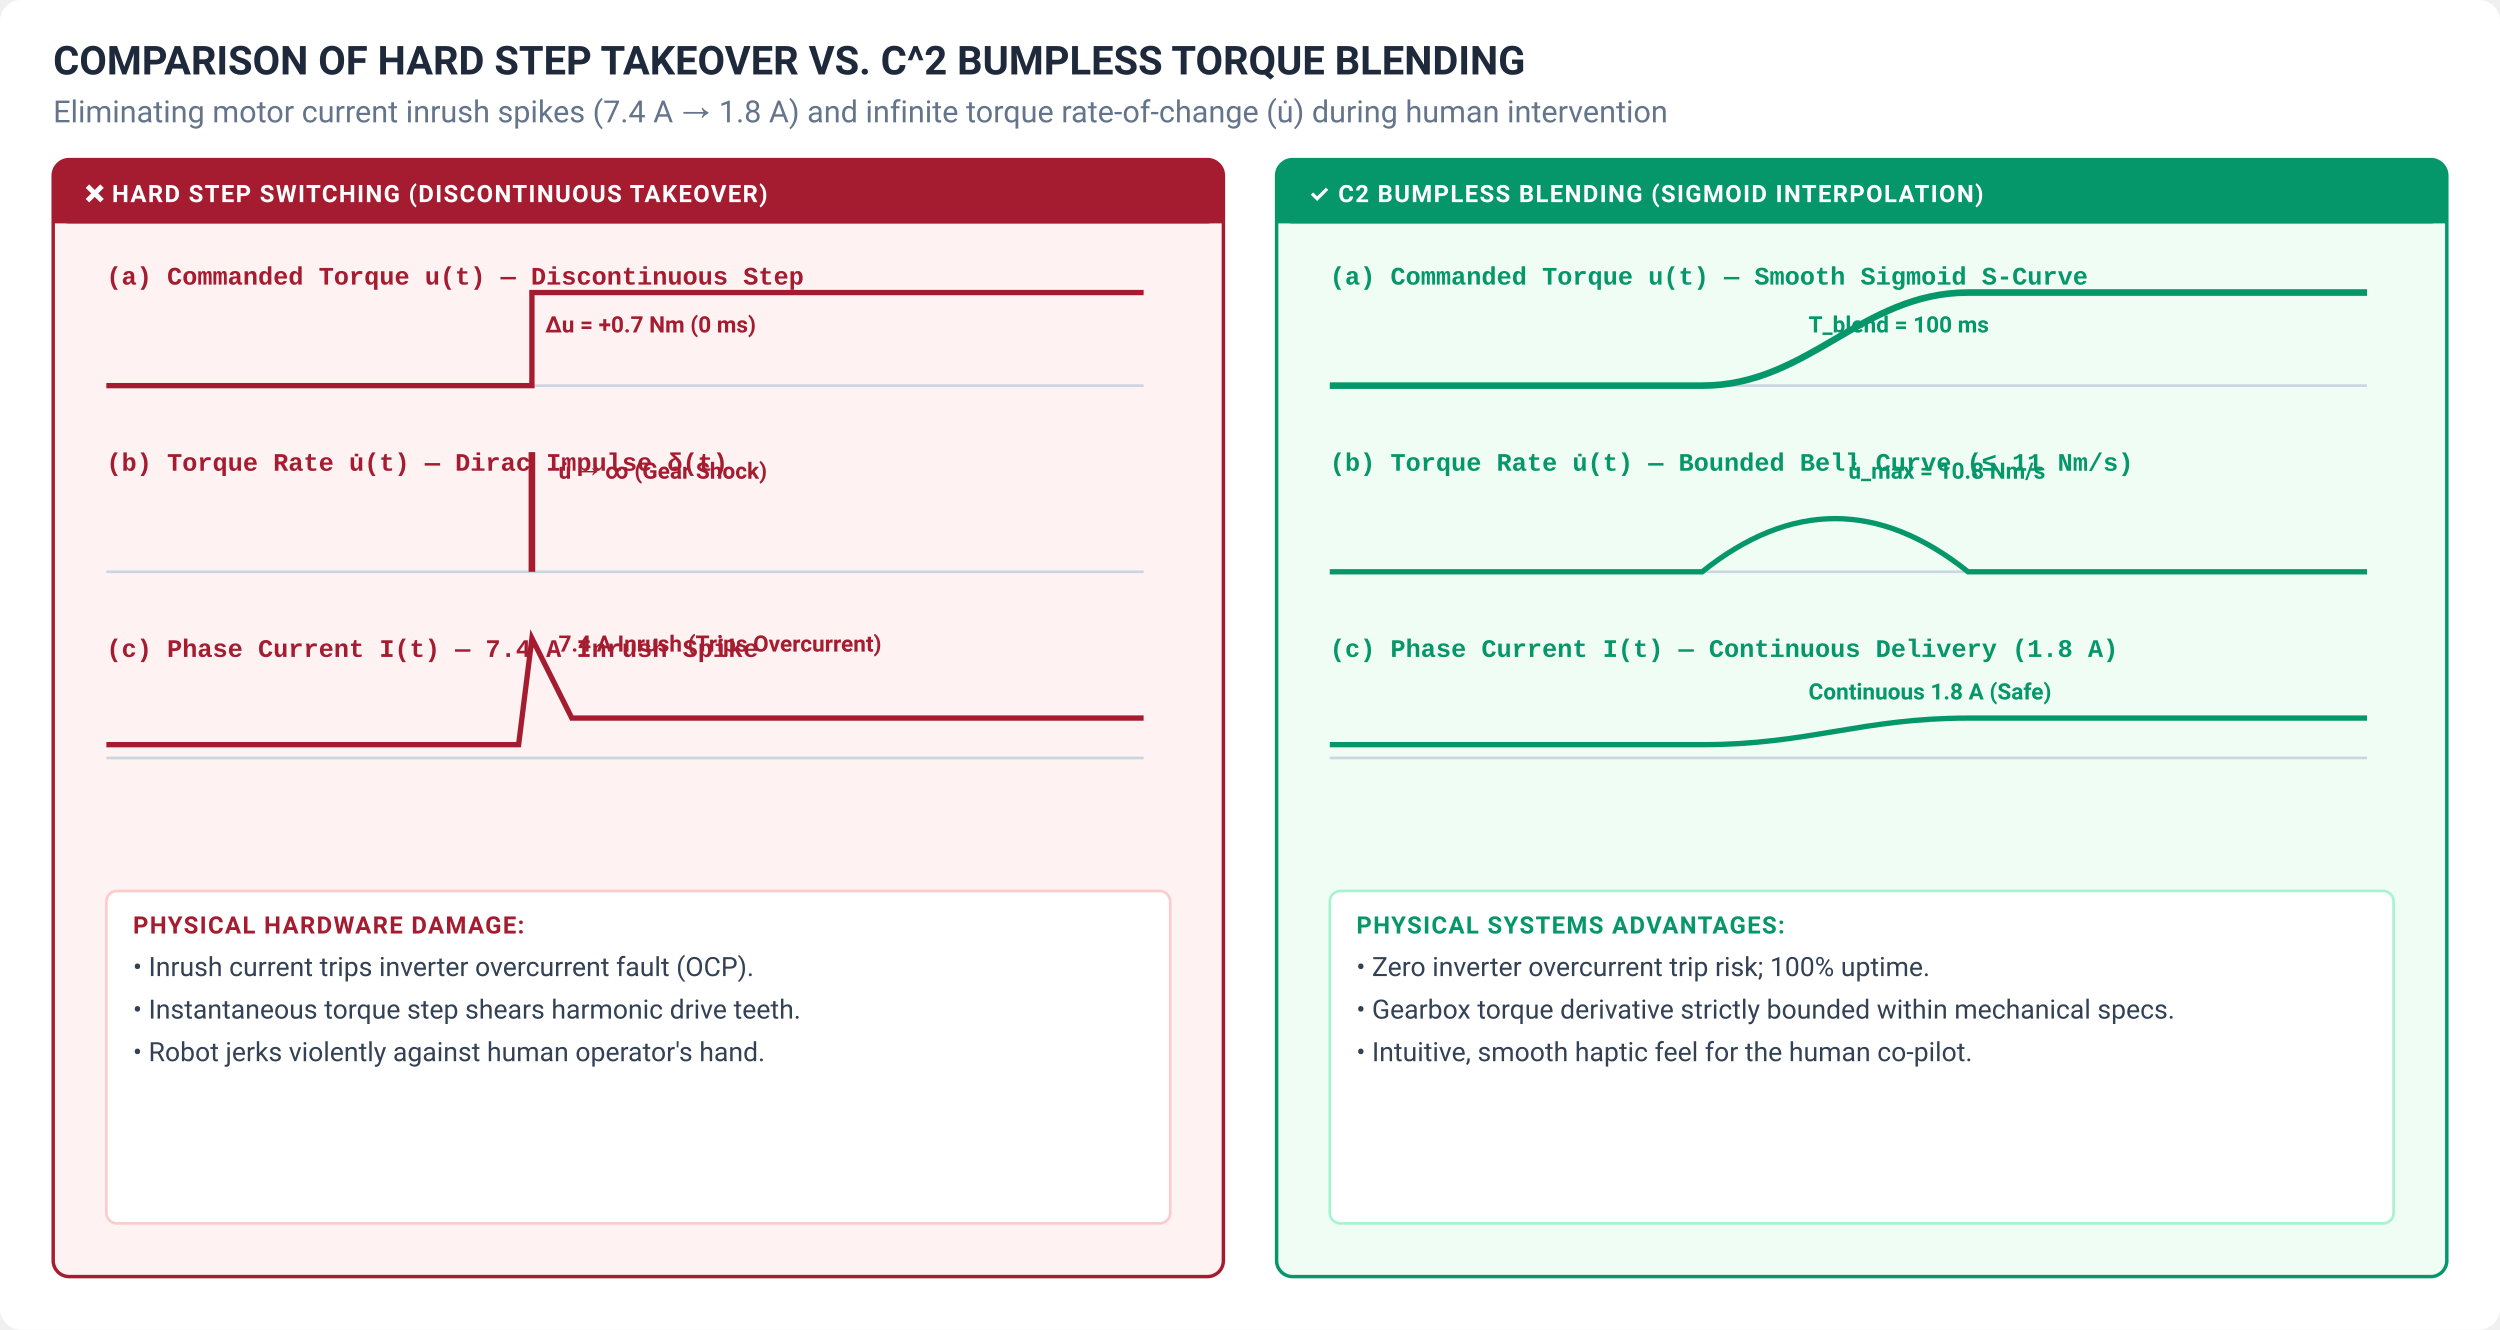
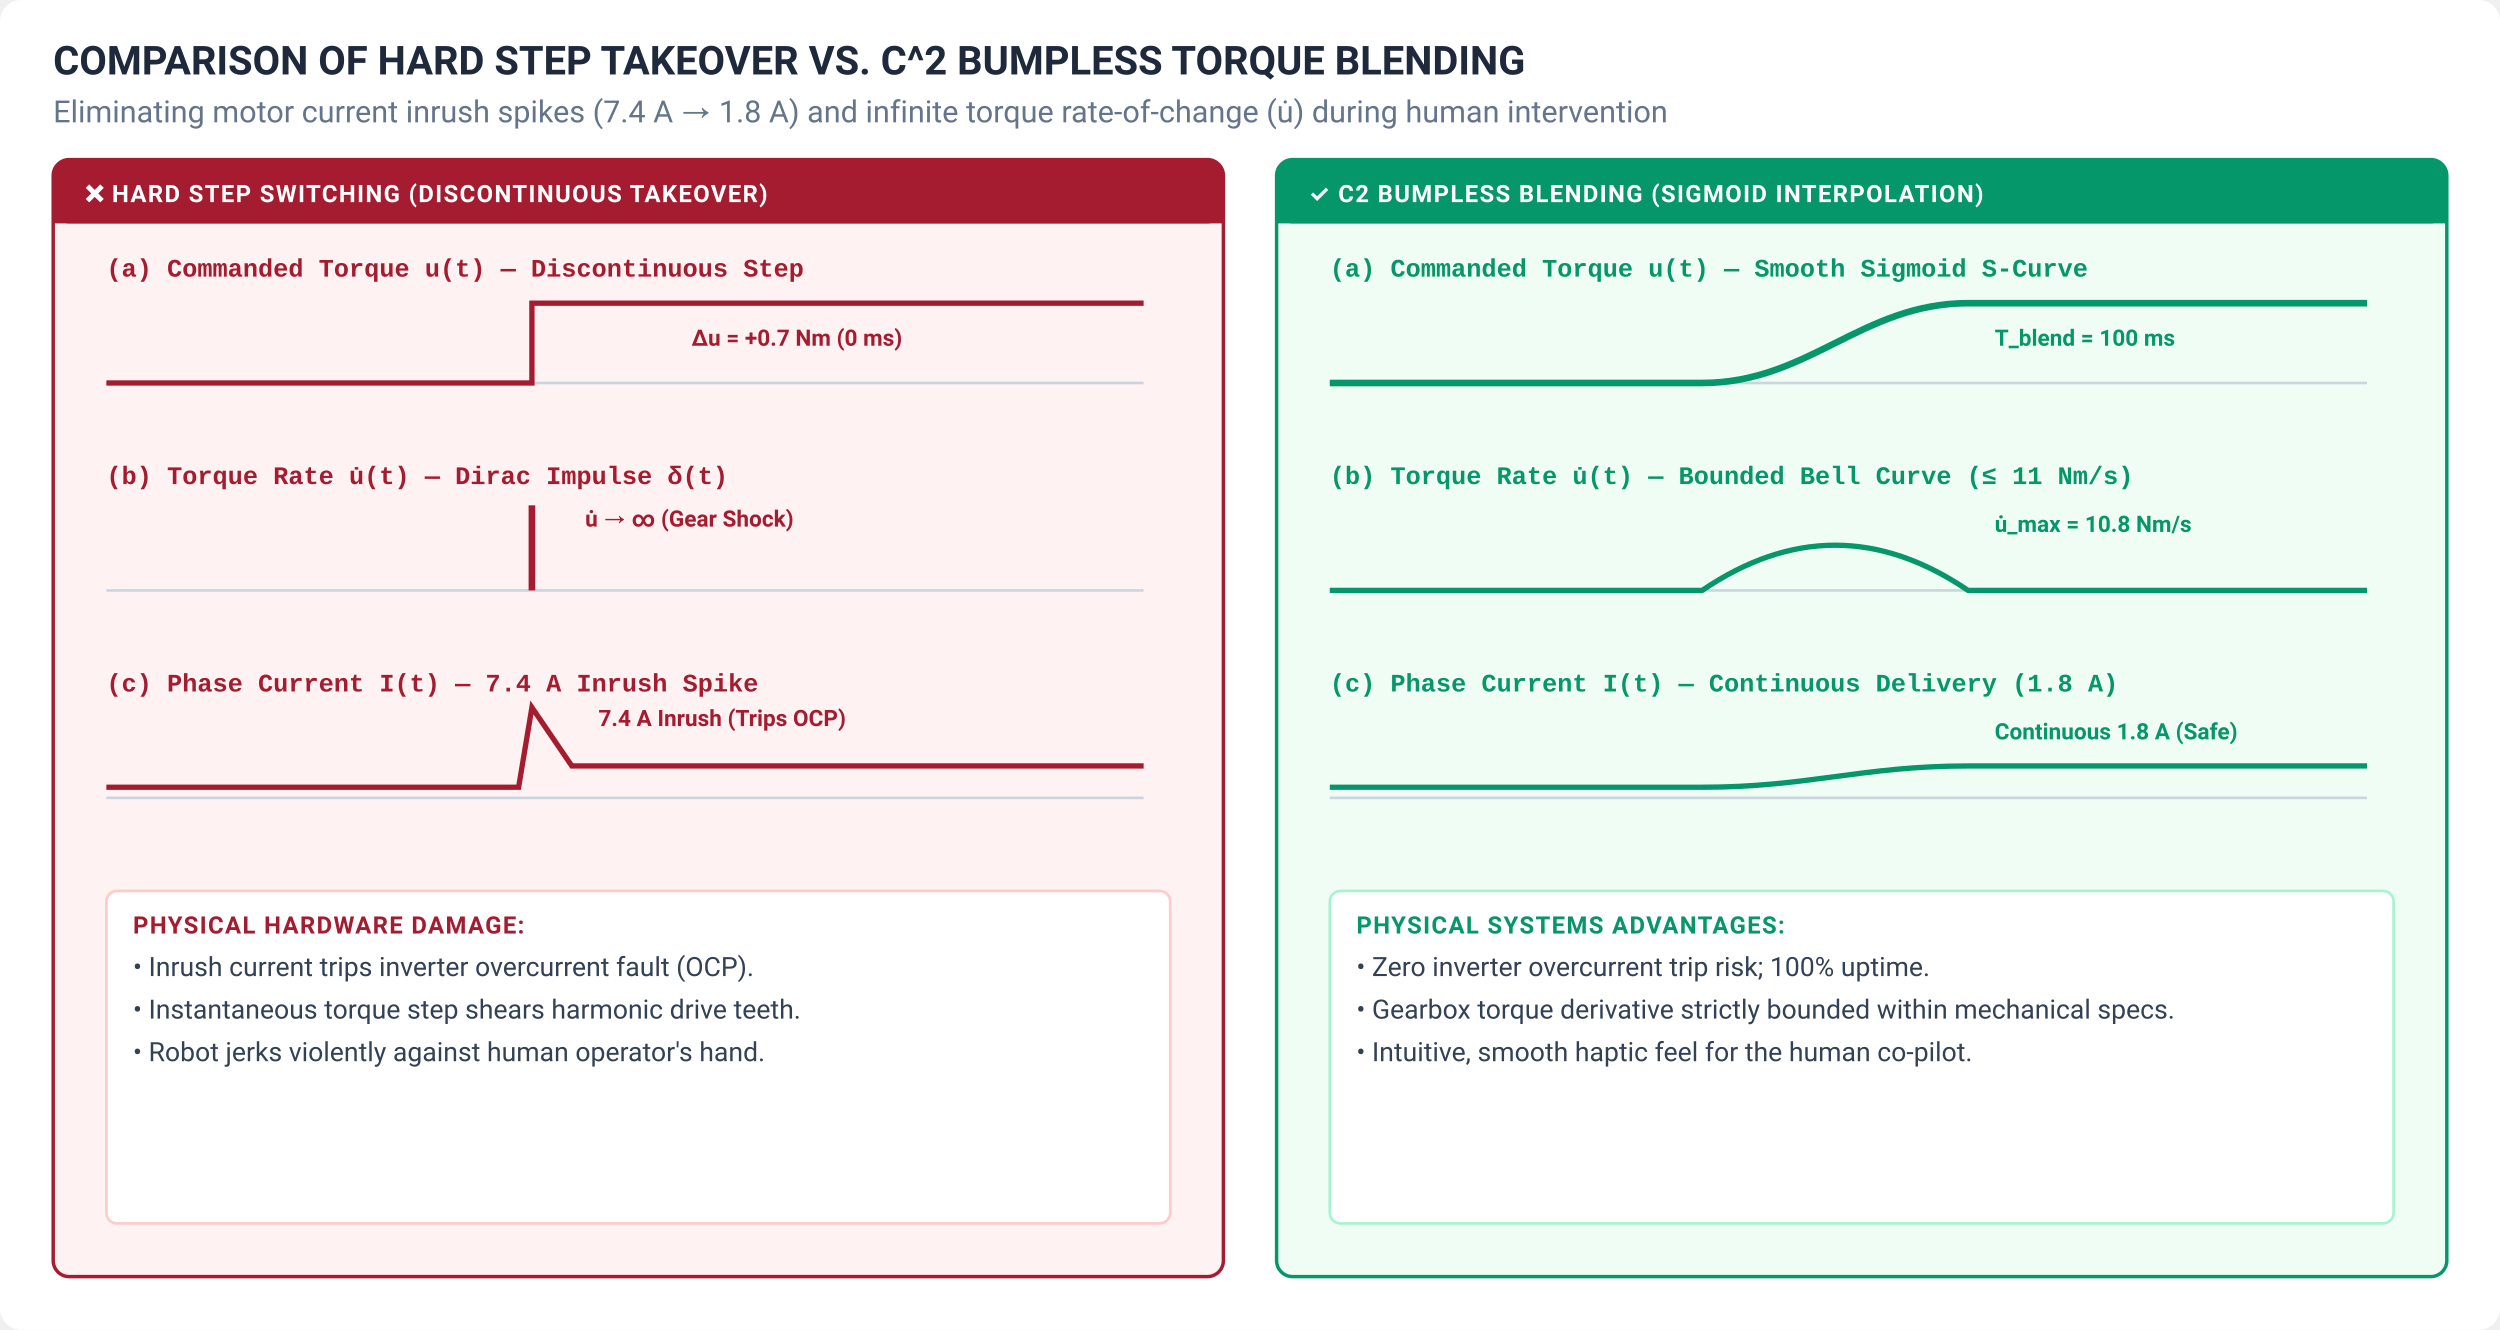
<svg xmlns="http://www.w3.org/2000/svg" viewBox="0 0 940 500" width="100%" height="100%">
  <defs>
    <style>
      .title { font-family: -apple-system, BlinkMacSystemFont, "Segoe UI", Roboto, Helvetica, Arial, sans-serif; font-size: 15px; font-weight: 700; fill: #1E293B; }
      .subtitle { font-family: -apple-system, BlinkMacSystemFont, "Segoe UI", Roboto, Helvetica, Arial, sans-serif; font-size: 11.5px; fill: #64748B; }
      .box-title { font-family: -apple-system, BlinkMacSystemFont, "Segoe UI", Roboto, Helvetica, Arial, sans-serif; font-size: 12px; font-weight: 700; }
      .body-txt { font-family: -apple-system, BlinkMacSystemFont, "Segoe UI", Roboto, Helvetica, Arial, sans-serif; font-size: 10px; fill: #334155; line-height: 1.4; }
      .mono-txt { font-family: "SFMono-Regular", Menlo, Monaco, Consolas, "Liberation Mono", "Courier New", monospace; font-size: 9.5px; }
      .badge-txt { font-family: -apple-system, BlinkMacSystemFont, "Segoe UI", Roboto, Helvetica, Arial, sans-serif; font-size: 9px; font-weight: 700; text-transform: uppercase; letter-spacing: 0.5px; }
      .tag-txt { font-family: -apple-system, BlinkMacSystemFont, "Segoe UI", Roboto, Helvetica, Arial, sans-serif; font-size: 8.5px; font-weight: 700; }
    </style>
    <marker id="arr-axis" viewBox="0 0 10 10" refX="6" refY="5" markerWidth="6" markerHeight="6" orient="auto-start-reverse">
      <path d="M 0 1.5 L 8 5 L 0 8.5 z" fill="#475569" />
    </marker>
  </defs>
  <rect width="940" height="500" fill="#FFFFFF" rx="8" />
  <text class="title" x="20" y="28">COMPARISON OF HARD STEP TAKEOVER VS. C^2 BUMPLESS TORQUE BLENDING</text>
  <text class="subtitle" x="20" y="46">Eliminating motor current inrush spikes (7.4 A → 1.8 A) and infinite torque rate-of-change (u̇) during human intervention</text>
  <g transform="translate(20, 60)">
    <rect width="440" height="420" rx="6" fill="#FEF2F2" stroke="#A51C30" stroke-width="1.3" />
    <rect x="0" y="0" width="440" height="24" rx="6" fill="#A51C30" />
    <rect x="0" y="18" width="440" height="6" fill="#A51C30" />
    <text class="badge-txt" x="12" y="16" fill="#FFFFFF">❌ HARD STEP SWITCHING (DISCONTINUOUS TAKEOVER)</text>
-     <g transform="translate(20, 35)">
+     <g transform="translate(20, 32)">
      <g transform="translate(0, 0)">
        <text class="mono-txt" x="0" y="12" fill="#A51C30" font-weight="700">(a) Commanded Torque u(t) — Discontinuous Step</text>
-         <line x1="0" y1="50" x2="390" y2="50" stroke="#CBD5E1" stroke-width="1" />
-         <path d="M 0 50 L 160 50 L 160 15 L 390 15" fill="none" stroke="#A51C30" stroke-width="2" />
-         <text class="tag-txt" x="165" y="30" fill="#A51C30">Δu = +0.7 Nm (0 ms)</text>
+         <line x1="0" y1="52" x2="390" y2="52" stroke="#CBD5E1" stroke-width="1" />
+         <path d="M 0 52 L 160 52 L 160 22 L 390 22" fill="none" stroke="#A51C30" stroke-width="2" />
+         <text class="tag-txt" x="220" y="38" fill="#A51C30">Δu = +0.7 Nm (0 ms)</text>
      </g>
-       <g transform="translate(0, 70)">
+       <g transform="translate(0, 78)">
        <text class="mono-txt" x="0" y="12" fill="#A51C30" font-weight="700">(b) Torque Rate u̇(t) — Dirac Impulse δ(t)</text>
-         <line x1="0" y1="50" x2="390" y2="50" stroke="#CBD5E1" stroke-width="1" />
-         <line x1="160" y1="50" x2="160" y2="5" stroke="#A51C30" stroke-width="2.5" />
-         <text class="tag-txt" x="170" y="15" fill="#A51C30">u̇ → ∞ (Gear Shock)</text>
+         <line x1="0" y1="52" x2="390" y2="52" stroke="#CBD5E1" stroke-width="1" />
+         <line x1="160" y1="52" x2="160" y2="20" stroke="#A51C30" stroke-width="2.5" />
+         <text class="tag-txt" x="180" y="28" fill="#A51C30">u̇ → ∞ (Gear Shock)</text>
      </g>
-       <g transform="translate(0, 140)">
+       <g transform="translate(0, 156)">
        <text class="mono-txt" x="0" y="12" fill="#A51C30" font-weight="700">(c) Phase Current I(t) — 7.4 A Inrush Spike</text>
-         <line x1="0" y1="50" x2="390" y2="50" stroke="#CBD5E1" stroke-width="1" />
-         <path d="M 0 45 L 155 45 L 160 5 L 175 35 L 390 35" fill="none" stroke="#A51C30" stroke-width="2" />
-         <text class="tag-txt" x="170" y="10" fill="#A51C30">7.4 A Inrush (Trips Overcurrent)</text>
+         <line x1="0" y1="52" x2="390" y2="52" stroke="#CBD5E1" stroke-width="1" />
+         <path d="M 0 48 L 155 48 L 160 18 L 175 40 L 390 40" fill="none" stroke="#A51C30" stroke-width="2" />
+         <text class="tag-txt" x="185" y="25" fill="#A51C30">7.4 A Inrush (Trips OCP)</text>
      </g>
    </g>
    <g transform="translate(20, 275)">
      <rect width="400" height="125" rx="4" fill="#FFFFFF" stroke="#FECACA" stroke-width="1" />
      <text class="badge-txt" x="10" y="16" fill="#A51C30">PHYSICAL HARDWARE DAMAGE:</text>
      <text class="body-txt" x="10" y="32">
        <tspan x="10" dy="0">• Inrush current trips inverter overcurrent fault (OCP).</tspan>
        <tspan x="10" dy="16">• Instantaneous torque step shears harmonic drive teeth.</tspan>
        <tspan x="10" dy="16">• Robot jerks violently against human operator's hand.</tspan>
      </text>
    </g>
  </g>
  <g transform="translate(480, 60)">
    <rect width="440" height="420" rx="6" fill="#F0FDF4" stroke="#059669" stroke-width="1.3" />
    <rect x="0" y="0" width="440" height="24" rx="6" fill="#059669" />
    <rect x="0" y="18" width="440" height="6" fill="#059669" />
    <text class="badge-txt" x="12" y="16" fill="#FFFFFF">✓ C2 BUMPLESS BLENDING (SIGMOID INTERPOLATION)</text>
-     <g transform="translate(20, 35)">
+     <g transform="translate(20, 32)">
      <g transform="translate(0, 0)">
        <text class="mono-txt" x="0" y="12" fill="#059669" font-weight="700">(a) Commanded Torque u(t) — Smooth Sigmoid S-Curve</text>
-         <line x1="0" y1="50" x2="390" y2="50" stroke="#CBD5E1" stroke-width="1" />
-         <path d="M 0 50 L 140 50 C 180 50, 200 15, 240 15 L 390 15" fill="none" stroke="#059669" stroke-width="2.5" />
-         <text class="tag-txt" x="180" y="30" fill="#059669">T_blend = 100 ms</text>
+         <line x1="0" y1="52" x2="390" y2="52" stroke="#CBD5E1" stroke-width="1" />
+         <path d="M 0 52 L 140 52 C 180 52, 200 22, 240 22 L 390 22" fill="none" stroke="#059669" stroke-width="2.5" />
+         <text class="tag-txt" x="250" y="38" fill="#059669">T_blend = 100 ms</text>
      </g>
-       <g transform="translate(0, 70)">
+       <g transform="translate(0, 78)">
        <text class="mono-txt" x="0" y="12" fill="#059669" font-weight="700">(b) Torque Rate u̇(t) — Bounded Bell Curve (≤ 11 Nm/s)</text>
-         <line x1="0" y1="50" x2="390" y2="50" stroke="#CBD5E1" stroke-width="1" />
-         <path d="M 0 50 L 140 50 Q 190 10, 240 50 L 390 50" fill="none" stroke="#059669" stroke-width="2" />
-         <text class="tag-txt" x="195" y="15" fill="#059669">u̇_max = 10.8 Nm/s</text>
+         <line x1="0" y1="52" x2="390" y2="52" stroke="#CBD5E1" stroke-width="1" />
+         <path d="M 0 52 L 140 52 Q 190 18, 240 52 L 390 52" fill="none" stroke="#059669" stroke-width="2" />
+         <text class="tag-txt" x="250" y="30" fill="#059669">u̇_max = 10.8 Nm/s</text>
      </g>
-       <g transform="translate(0, 140)">
+       <g transform="translate(0, 156)">
        <text class="mono-txt" x="0" y="12" fill="#059669" font-weight="700">(c) Phase Current I(t) — Continuous Delivery (1.8 A)</text>
-         <line x1="0" y1="50" x2="390" y2="50" stroke="#CBD5E1" stroke-width="1" />
-         <path d="M 0 45 L 140 45 C 180 45, 200 35, 240 35 L 390 35" fill="none" stroke="#059669" stroke-width="2" />
-         <text class="tag-txt" x="180" y="28" fill="#059669">Continuous 1.8 A (Safe)</text>
+         <line x1="0" y1="52" x2="390" y2="52" stroke="#CBD5E1" stroke-width="1" />
+         <path d="M 0 48 L 140 48 C 180 48, 200 40, 240 40 L 390 40" fill="none" stroke="#059669" stroke-width="2" />
+         <text class="tag-txt" x="250" y="30" fill="#059669">Continuous 1.8 A (Safe)</text>
      </g>
    </g>
    <g transform="translate(20, 275)">
      <rect width="400" height="125" rx="4" fill="#FFFFFF" stroke="#A7F3D0" stroke-width="1" />
      <text class="badge-txt" x="10" y="16" fill="#059669">PHYSICAL SYSTEMS ADVANTAGES:</text>
      <text class="body-txt" x="10" y="32">
        <tspan x="10" dy="0">• Zero inverter overcurrent trip risk; 100% uptime.</tspan>
        <tspan x="10" dy="16">• Gearbox torque derivative strictly bounded within mechanical specs.</tspan>
        <tspan x="10" dy="16">• Intuitive, smooth haptic feel for the human co-pilot.</tspan>
      </text>
    </g>
  </g>
</svg>
